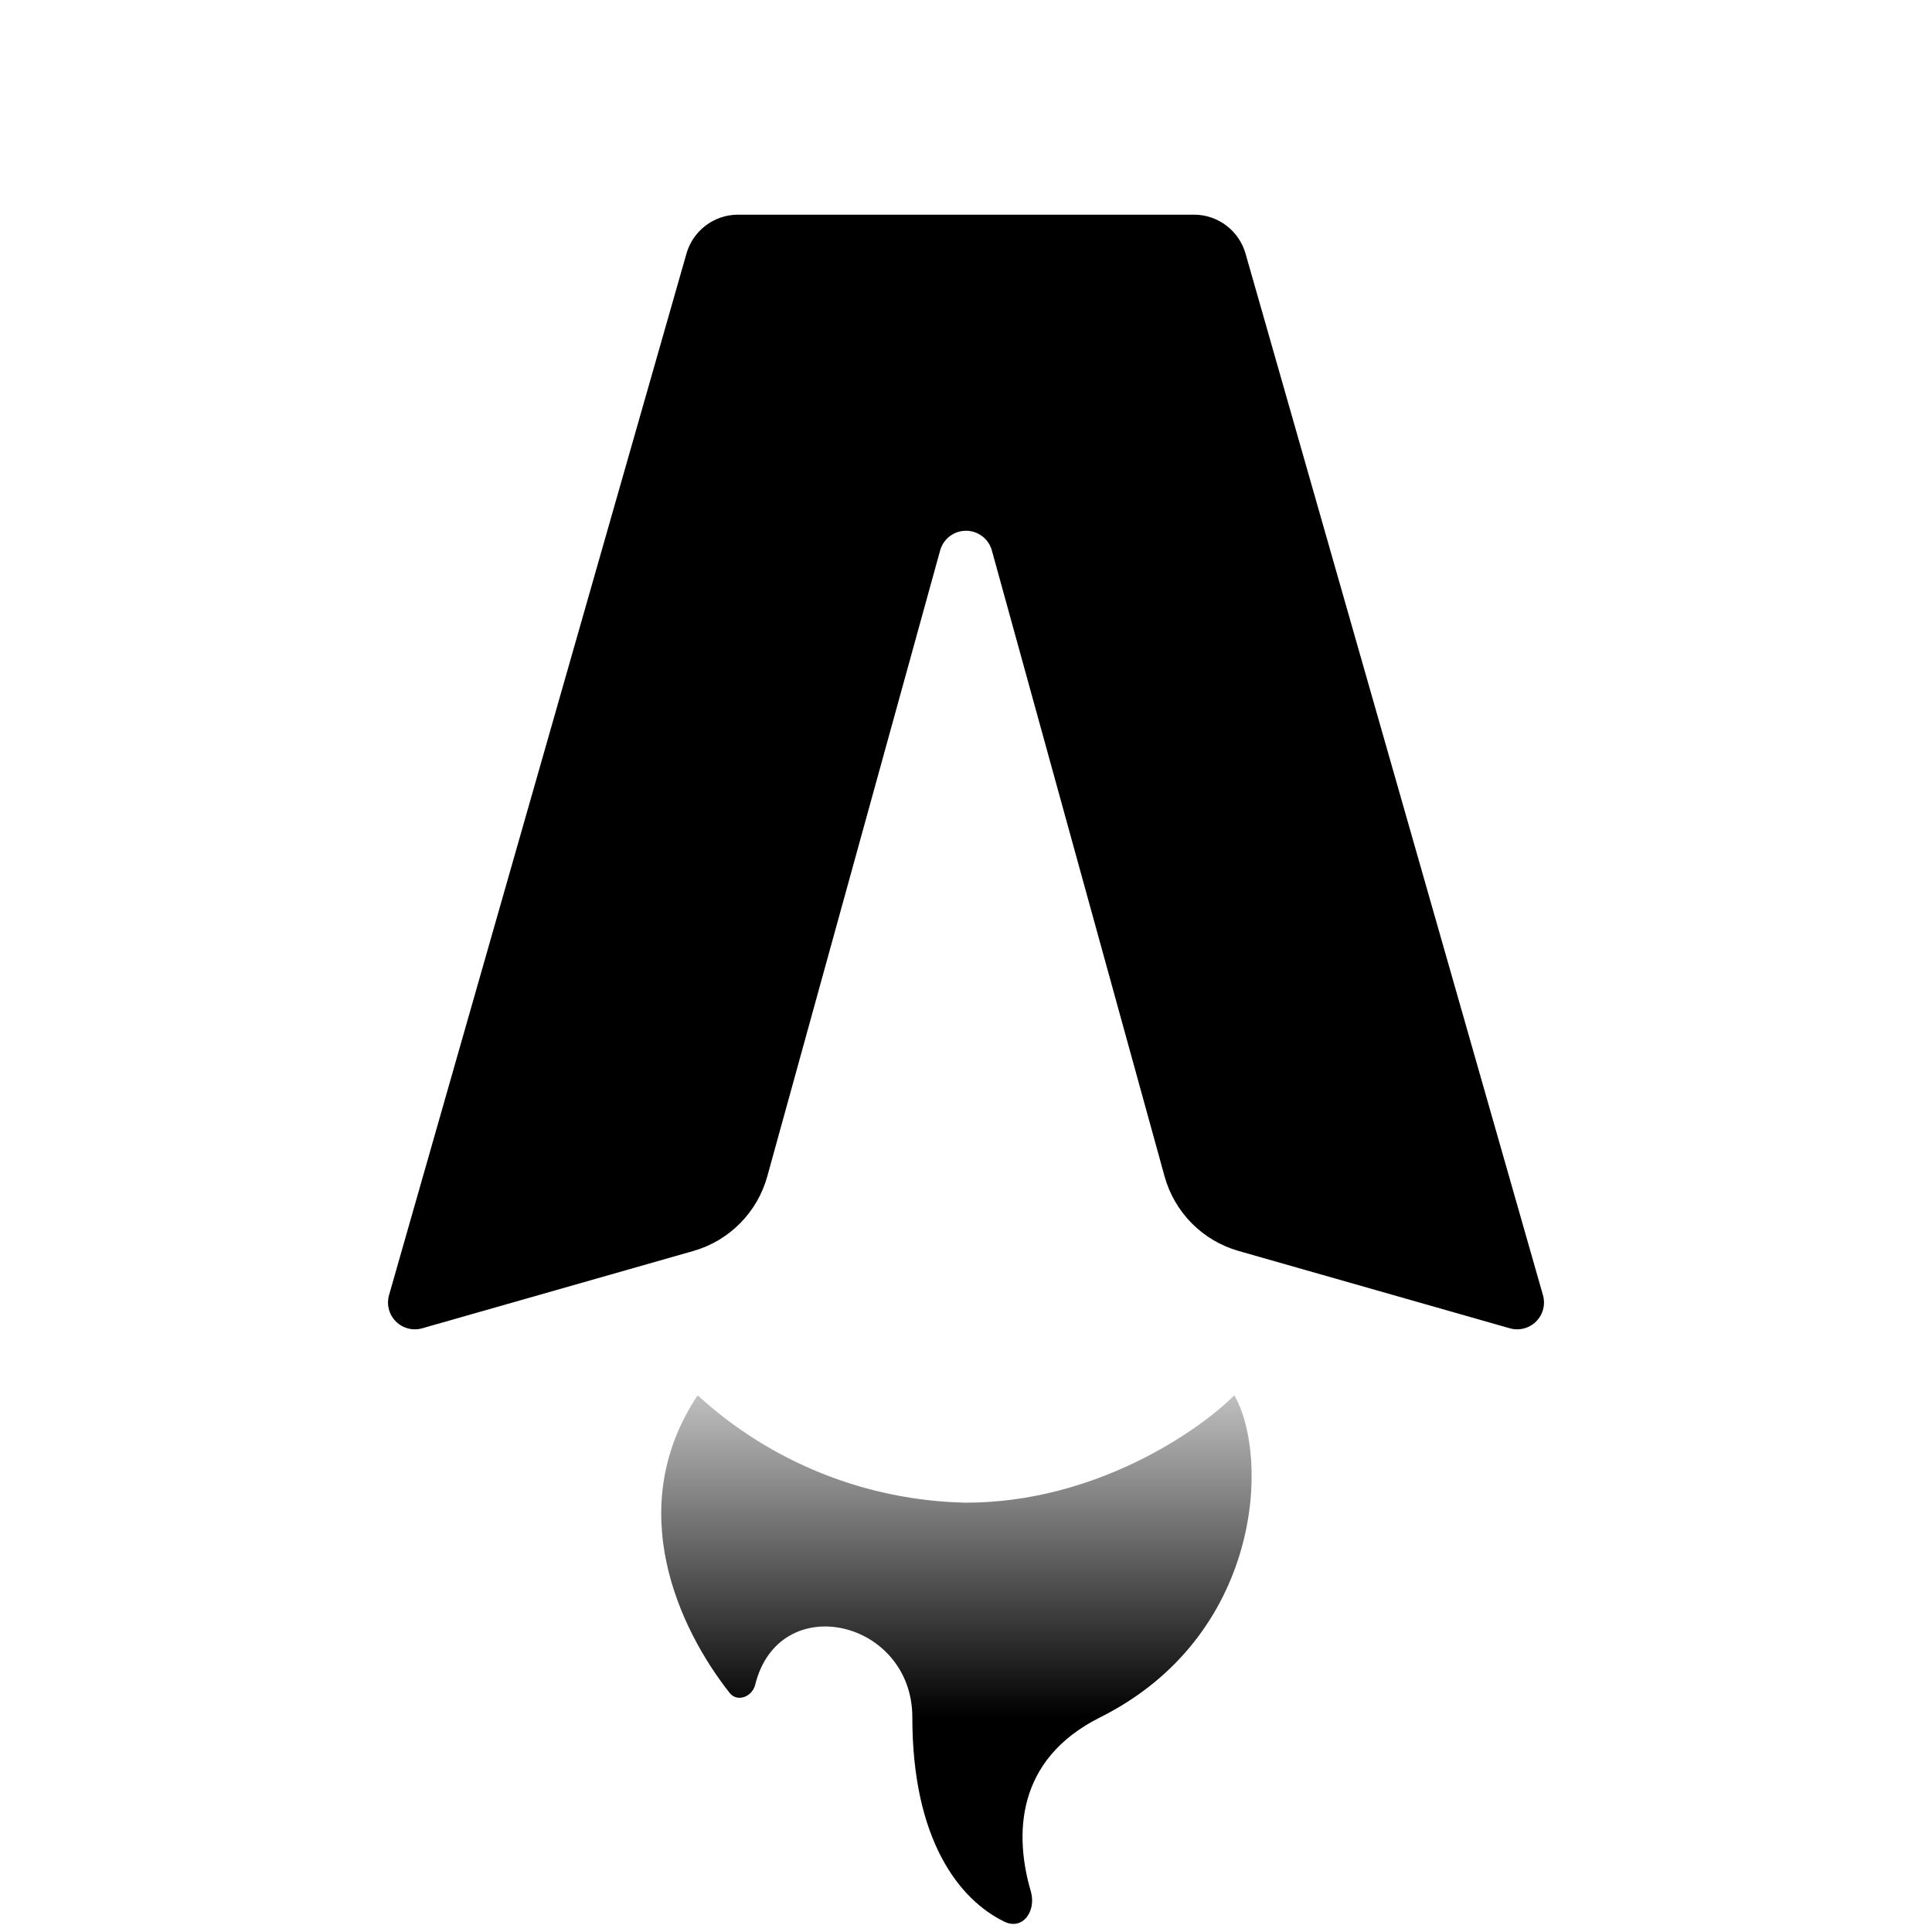
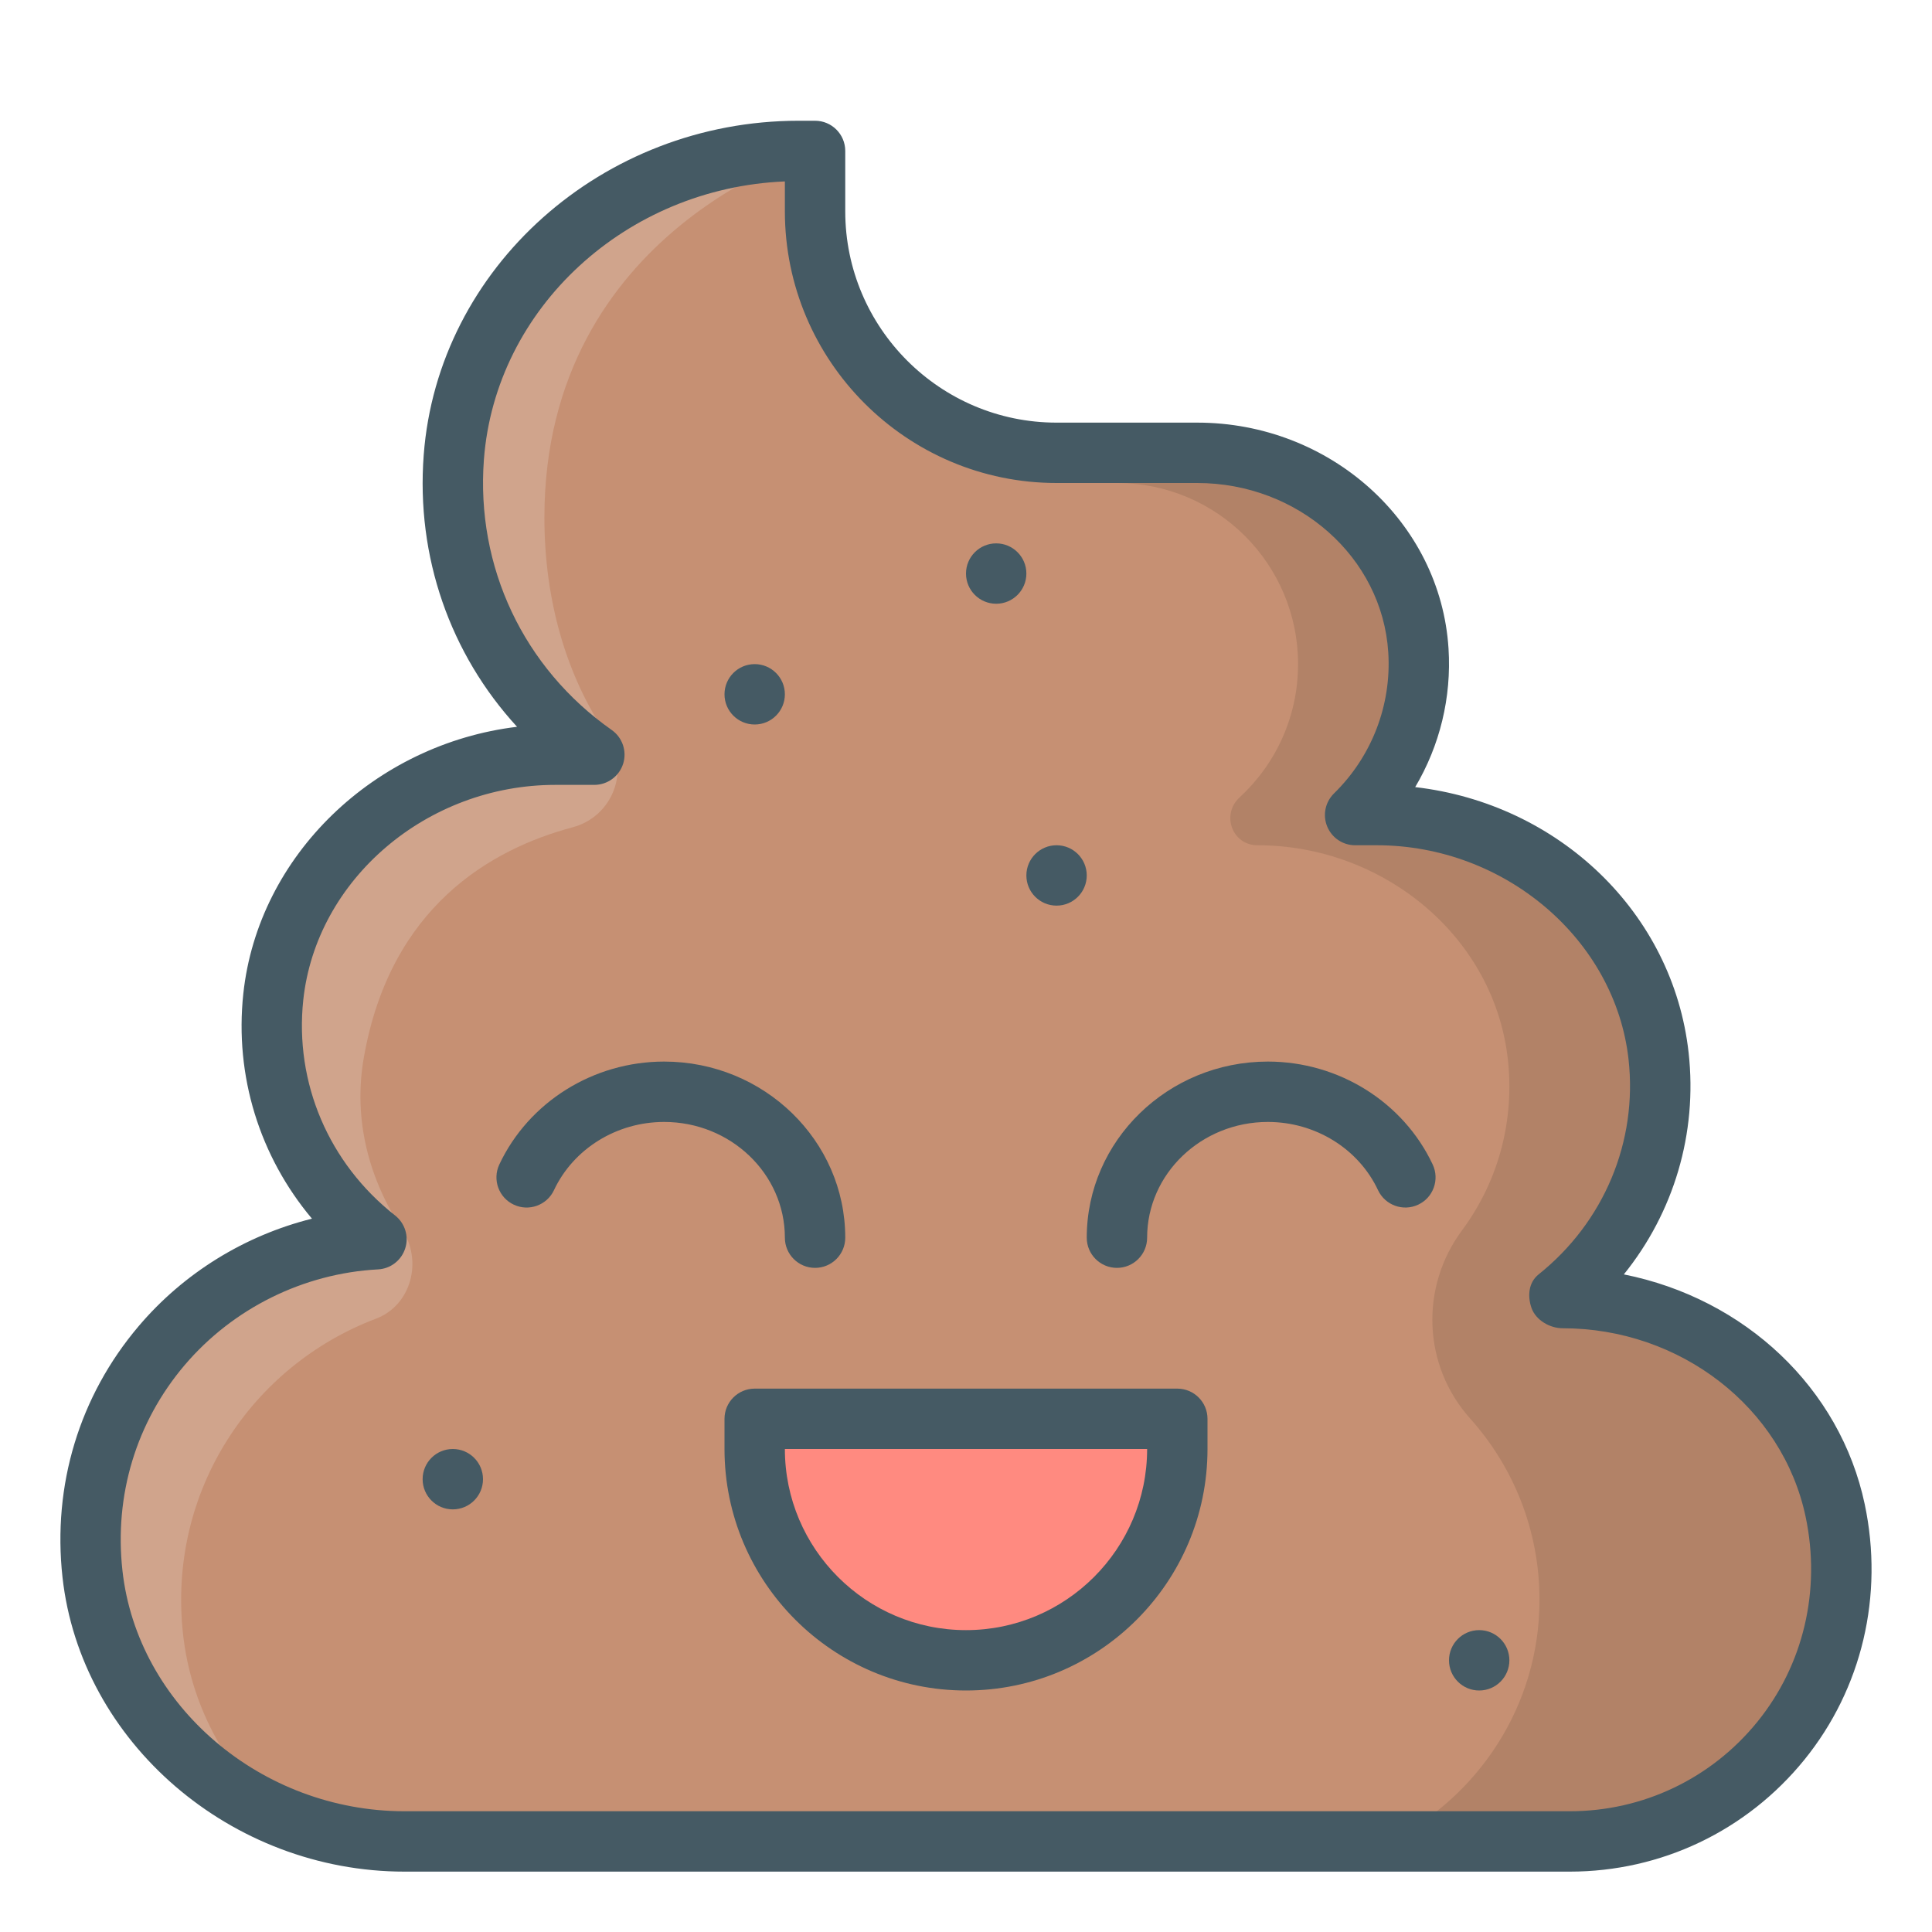
- <svg xmlns="http://www.w3.org/2000/svg" fill="none" viewBox="0 0 36 36">
-   <path fill="#000" d="M22.25 4h-8.5a1 1 0 0 0-.96.73l-5.54 19.4a.5.5 0 0 0 .62.62l5.05-1.44a2 2 0 0 0 1.38-1.4l3.22-11.66a.5.5 0 0 1 .96 0l3.22 11.67a2 2 0 0 0 1.38 1.39l5.05 1.44a.5.5 0 0 0 .62-.62l-5.54-19.4a1 1 0 0 0-.96-.73Z" />
-   <path fill="url(#gradient)" d="M18 28a7.63 7.63 0 0 1-5-2c-1.4 2.1-.35 4.35.6 5.55.14.17.41.07.47-.15.44-1.8 2.93-1.22 2.93.6 0 2.28.87 3.4 1.72 3.81.34.16.59-.2.49-.56-.31-1.05-.29-2.46 1.29-3.25 3-1.5 3.17-4.83 2.5-6-.67.67-2.6 2-5 2Z" />
-   <defs>
-     <linearGradient id="gradient" x1="16" x2="16" y1="32" y2="24" gradientUnits="userSpaceOnUse">
-       <stop stop-color="#000" />
-       <stop offset="1" stop-color="#000" stop-opacity="0" />
-     </linearGradient>
-   </defs>
-   <style>
-     @media (prefers-color-scheme:dark){:root{filter:invert(100%)}}
-   </style>
+ <svg xmlns="http://www.w3.org/2000/svg" width="32" height="32" enable-background="new 0 0 32 32" viewBox="0 0 32 32" id="poop-emoji">
+   <path fill="#C69073" d="M25.882,21.5h-0.086c1.151-0.921,1.856-2.377,1.675-4.007   c-0.257-2.313-2.342-3.993-4.668-3.993h-0.359c0.7-0.685,1.117-1.656,1.048-2.728C23.374,8.9,21.705,7.5,19.83,7.5H17.5   c-2.209,0-4-1.791-4-4v-1h-0.274c-2.914,0-5.491,2.169-5.71,5.074C7.362,9.609,8.321,11.43,9.844,12.5H9.198   c-2.334,0-4.424,1.691-4.672,4.012c-0.175,1.638,0.543,3.099,1.709,4.015c-2.821,0.15-5.027,2.616-4.704,5.542   C1.814,28.633,4.121,30.5,6.701,30.5H11.5h9H26c2.805,0,5.011-2.567,4.396-5.48C29.956,22.933,28.015,21.5,25.882,21.5z" />
+   <path fill="#D0A48C" d="M3.032,27.068c-0.263-2.377,1.145-4.45,3.194-5.226c0.587-0.222,0.778-0.956,0.433-1.48    c-0.537-0.815-0.817-1.803-0.632-2.851c0.439-2.493,2.104-3.447,3.456-3.808c0.663-0.176,0.962-0.945,0.576-1.512    c-0.686-1.005-1.042-2.261-1.042-3.618C9.016,3.786,13.5,2.5,13.5,2.5h-0.274c-2.914,0-5.491,2.169-5.71,5.074    C7.362,9.61,8.321,11.43,9.844,12.5H9.198c-2.334,0-4.424,1.691-4.672,4.012c-0.175,1.638,0.543,3.099,1.709,4.015    c-2.821,0.15-5.027,2.615-4.704,5.542c0.199,1.804,1.408,3.246,3,3.953C3.725,29.252,3.161,28.239,3.032,27.068z" />
+   <path fill="#B28267" d="M30.396,25.02c-0.44-2.087-2.381-3.52-4.514-3.52h-0.086    c1.151-0.922,1.856-2.377,1.675-4.007c-0.257-2.313-2.341-3.993-4.668-3.993h-0.359c0.7-0.685,1.117-1.656,1.048-2.728    C23.374,8.9,21.705,7.5,19.83,7.5h-2.267L18.5,8c1.657,0,3,1.343,3,3c0,0.873-0.373,1.659-0.969,2.208    C20.223,13.492,20.409,14,20.828,14l0,0c2.089,0,3.955,1.527,4.153,3.607c0.099,1.041-0.201,2.01-0.765,2.771    c-0.701,0.945-0.65,2.242,0.135,3.118c0.714,0.797,1.148,1.849,1.148,3.003c0,1.754-1.014,3.258-2.479,4H26    C28.805,30.5,31.011,27.933,30.396,25.02z" />
+   <path fill="#455A64" d="M26,31H6.701c-2.875,0-5.364-2.143-5.666-4.877c-0.168-1.524,0.28-3.001,1.262-4.158   c0.748-0.882,1.759-1.502,2.87-1.78c-0.866-1.03-1.283-2.363-1.137-3.726c0.246-2.297,2.181-4.137,4.534-4.421   C7.456,10.831,6.89,9.223,7.018,7.536C7.252,4.432,9.979,2,13.226,2H13.5C13.776,2,14,2.224,14,2.5v1C14,5.43,15.57,7,17.5,7h2.33   c2.2,0,4.029,1.644,4.162,3.74c0.052,0.813-0.145,1.61-0.552,2.297c2.374,0.275,4.271,2.075,4.529,4.4   c0.148,1.335-0.246,2.646-1.073,3.671c2.003,0.4,3.583,1.88,3.99,3.808c0.319,1.512-0.046,3.054-1,4.231   C28.93,30.325,27.514,31,26,31z M9.198,13c-2.127,0-3.961,1.565-4.175,3.564c-0.146,1.371,0.422,2.705,1.521,3.568   c0.164,0.129,0.231,0.346,0.168,0.544c-0.063,0.199-0.242,0.338-0.45,0.349c-1.236,0.066-2.404,0.645-3.204,1.586   c-0.802,0.945-1.168,2.153-1.03,3.402C2.275,28.249,4.327,30,6.701,30H26c1.211,0,2.344-0.54,3.108-1.482s1.055-2.18,0.799-3.395   C29.525,23.313,27.833,22,25.882,22c-0.212,0-0.444-0.134-0.515-0.335c-0.07-0.2-0.049-0.423,0.116-0.556   c1.085-0.867,1.642-2.199,1.491-3.561C26.754,15.559,24.921,14,22.804,14h-0.359c-0.203,0-0.386-0.123-0.463-0.312   c-0.077-0.188-0.032-0.403,0.113-0.546c0.627-0.613,0.955-1.466,0.899-2.338C22.894,9.231,21.504,8,19.83,8H17.5   C15.019,8,13,5.981,13,3.5V3.005c-2.626,0.108-4.795,2.093-4.985,4.607c-0.134,1.778,0.657,3.453,2.117,4.479   c0.178,0.125,0.255,0.352,0.189,0.56C10.255,12.858,10.062,13,9.844,13H9.198z" />
+   <path fill="#FF8A80" d="M16,27.5L16,27.5c-1.933,0-3.5-1.567-3.5-3.5v-0.5h7V24C19.5,25.933,17.933,27.5,16,27.5z    " />
+   <path fill="#455A64" d="M16 28c-2.206 0-4-1.794-4-4v-.5c0-.276.224-.5.5-.5h7c.276 0 .5.224.5.5V24C20 26.206 18.206 28 16 28zM13 24c0 1.654 1.346 3 3 3s3-1.346 3-3H13zM18.5 21c-.276 0-.5-.224-.5-.5 0-1.608 1.346-2.917 3-2.917 1.172 0 2.243.669 2.73 1.705.117.25.01.548-.24.665-.25.118-.548.009-.665-.239-.322-.688-1.039-1.131-1.825-1.131-1.103 0-2 .86-2 1.917C19 20.776 18.776 21 18.5 21zM13.5 21c-.276 0-.5-.224-.5-.5 0-1.057-.897-1.917-2-1.917-.786 0-1.502.443-1.825 1.131-.117.249-.417.357-.665.239-.25-.117-.357-.415-.24-.665.487-1.036 1.558-1.705 2.73-1.705 1.654 0 3 1.309 3 2.917C14 20.776 13.776 21 13.5 21z" />
+   <circle cx="12.5" cy="11.5" r=".5" fill="#455A64" />
+   <circle cx="16.5" cy="9.5" r=".5" fill="#455A64" />
+   <circle cx="24.5" cy="27.5" r=".5" fill="#455A64" />
+   <circle cx="7.5" cy="24.5" r=".5" fill="#455A64" />
+   <circle cx="17.5" cy="14.5" r=".5" fill="#455A64" />
</svg>
